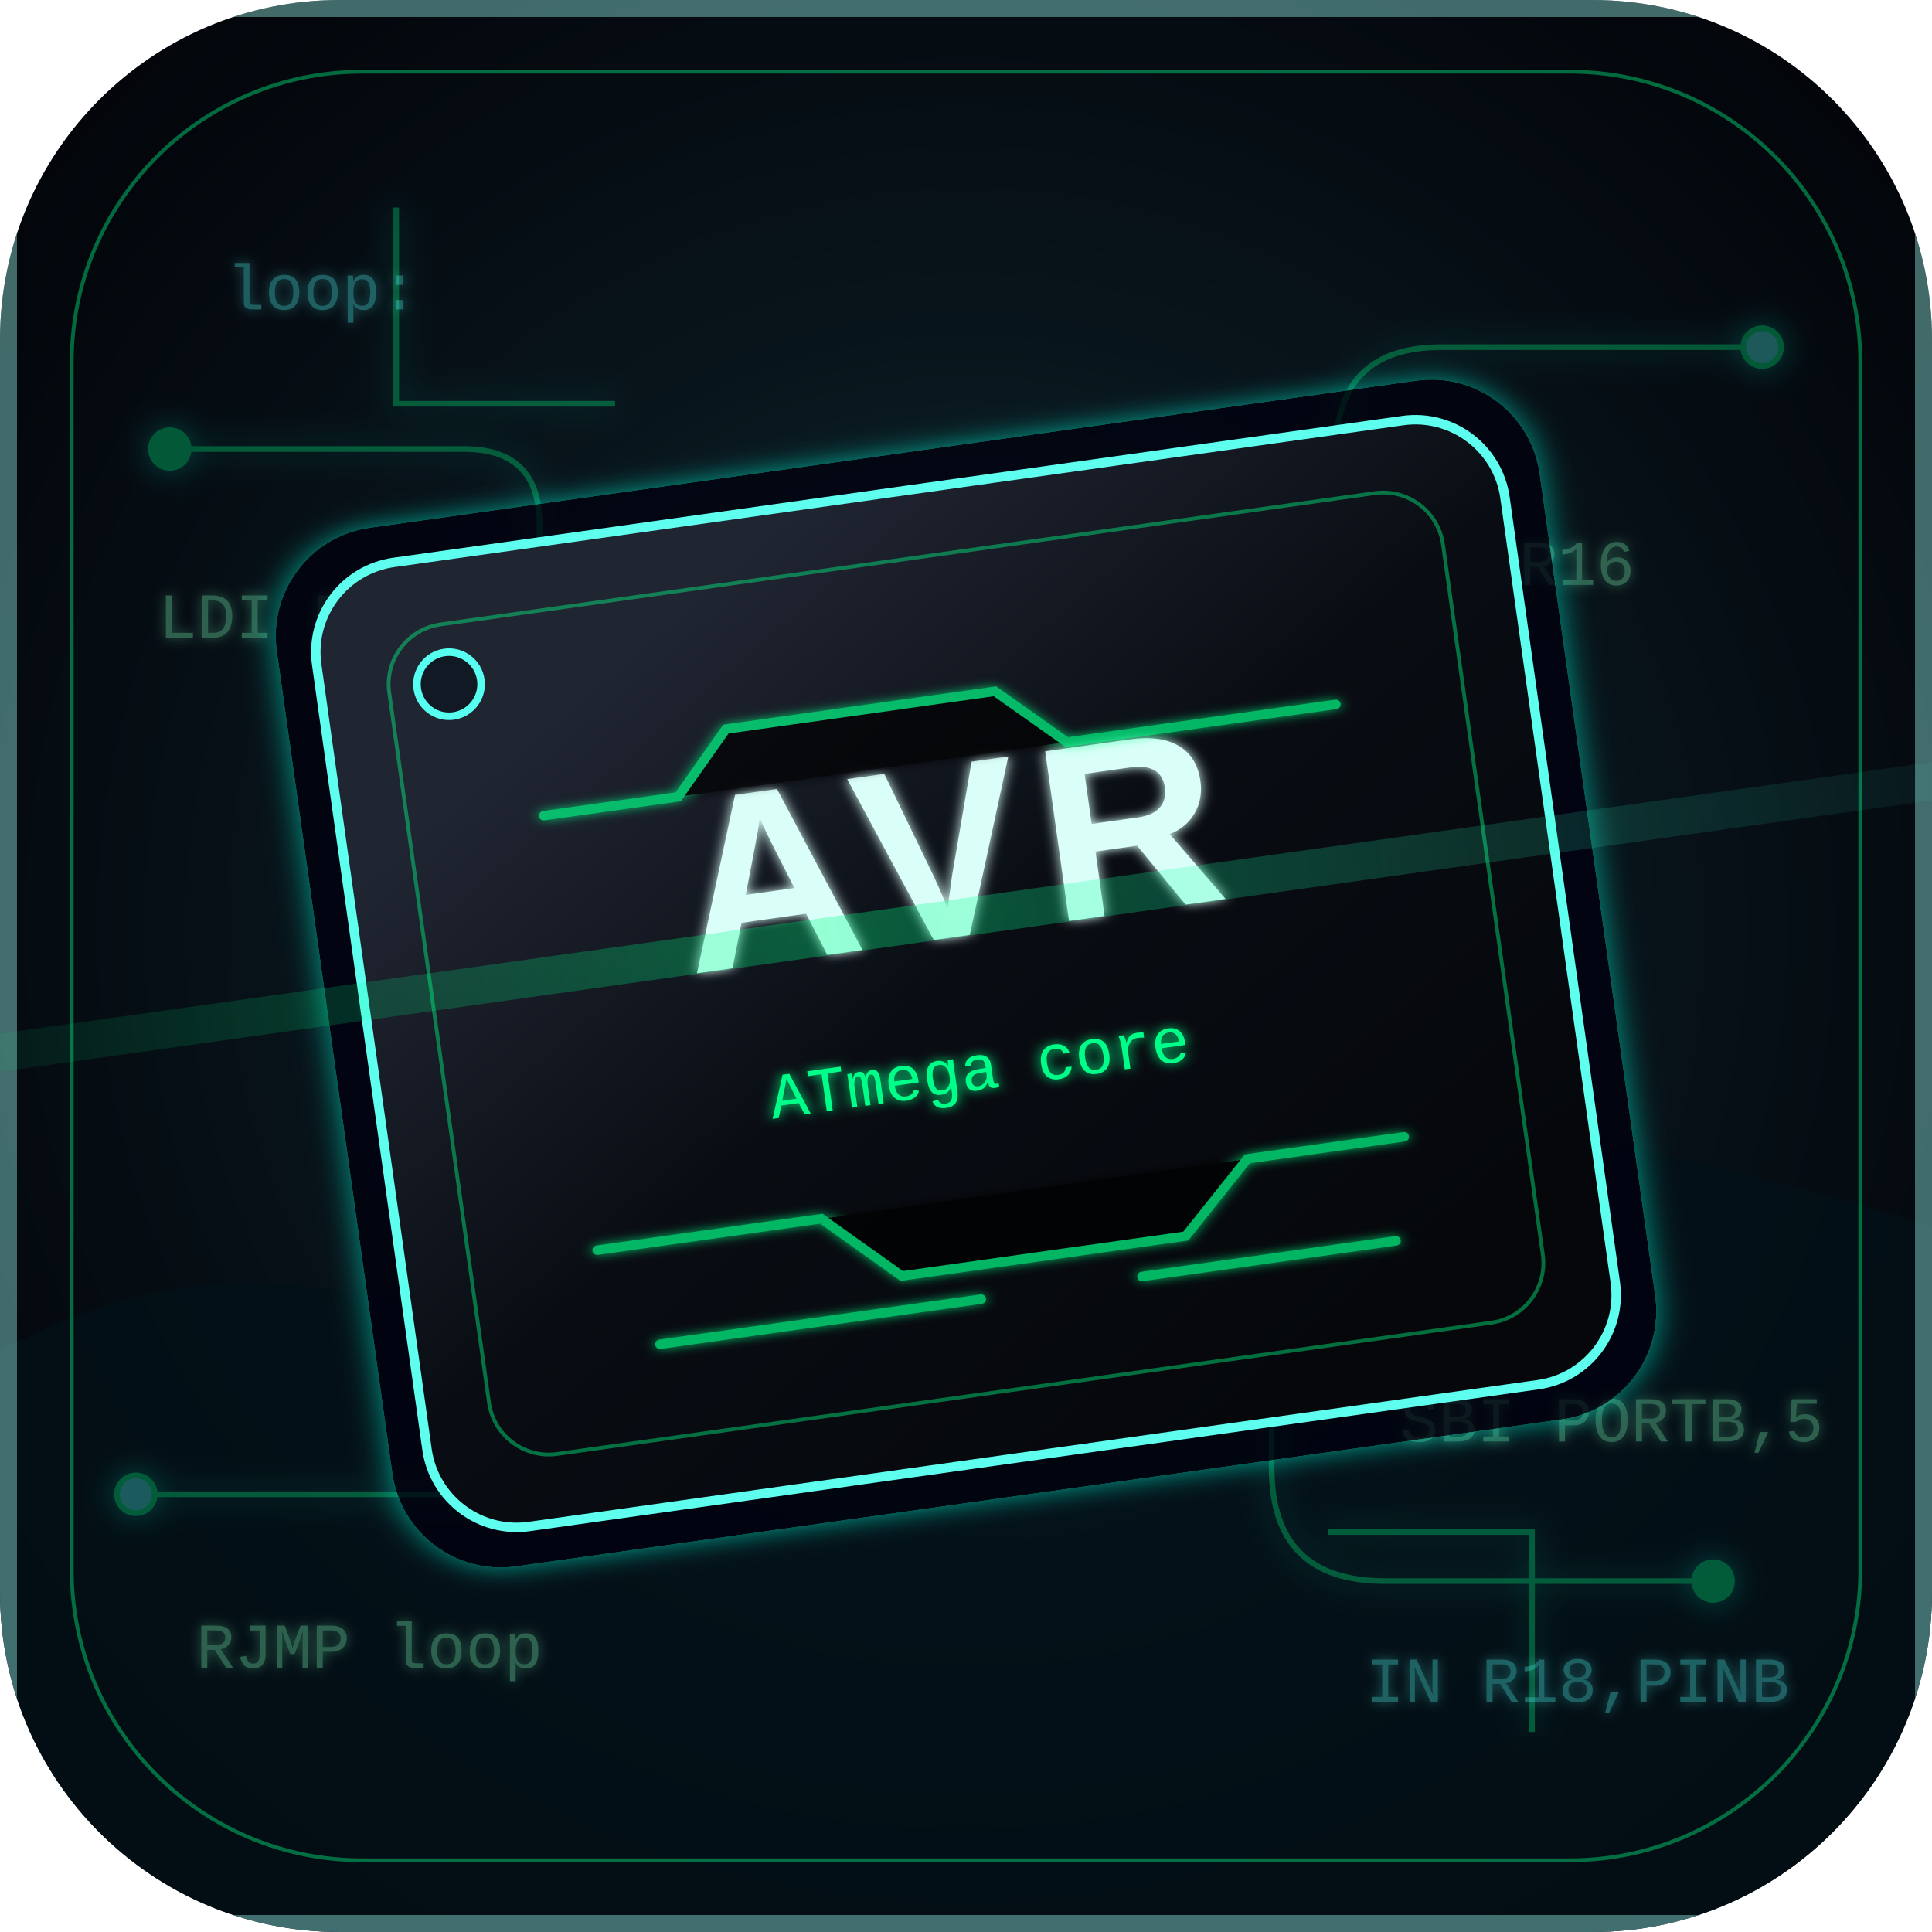
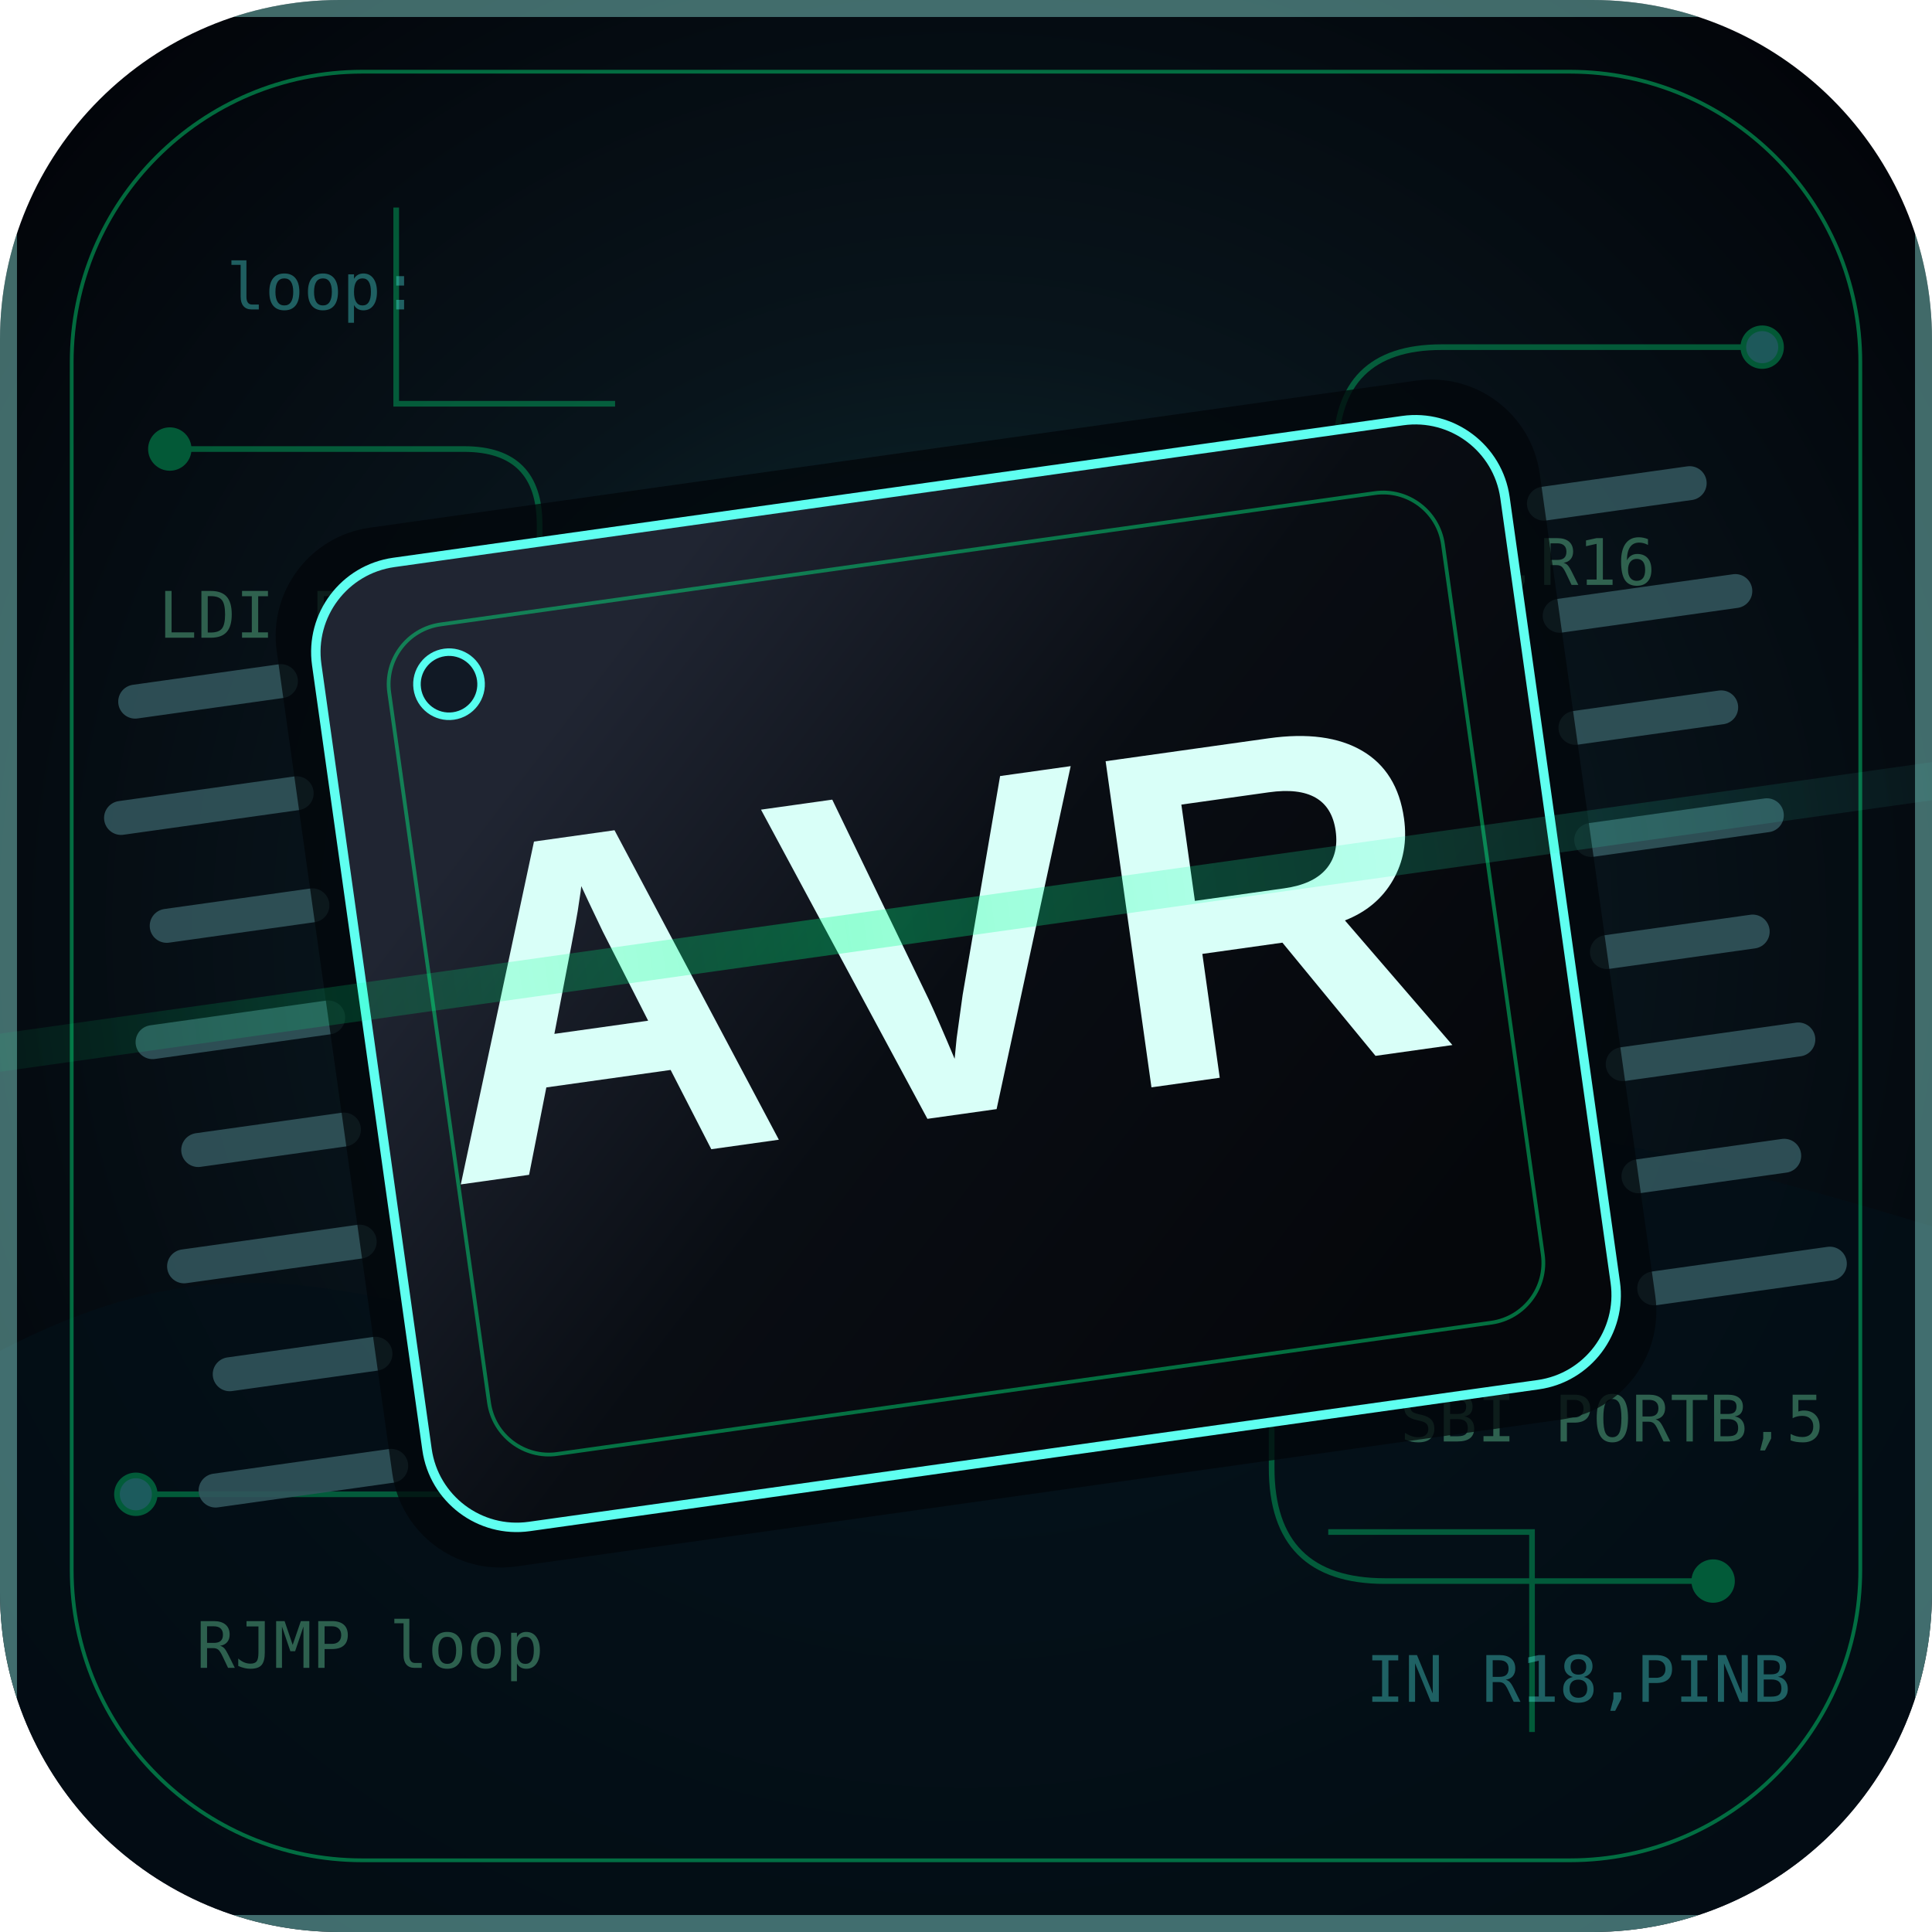
- <svg xmlns="http://www.w3.org/2000/svg" viewBox="0 0 1024 1024" role="img" aria-labelledby="title desc">
-   <defs>
-     <radialGradient id="bgGlow" cx="50%" cy="48%" r="64%">
-       <stop offset="0%" stop-color="#10383a" />
-       <stop offset="48%" stop-color="#08141b" />
-       <stop offset="100%" stop-color="#020409" />
-     </radialGradient>
-     <linearGradient id="chipFace" x1="22%" x2="82%" y1="15%" y2="90%">
-       <stop offset="0%" stop-color="#202532" />
-       <stop offset="46%" stop-color="#090d13" />
-       <stop offset="100%" stop-color="#05070b" />
-     </linearGradient>
-     <linearGradient id="pinMetal" x1="0%" x2="100%">
-       <stop offset="0%" stop-color="#31545b" />
-       <stop offset="52%" stop-color="#b8fff4" />
-       <stop offset="100%" stop-color="#264047" />
-     </linearGradient>
-     <linearGradient id="scan" x1="0%" x2="100%">
-       <stop offset="0%" stop-color="#00ff88" stop-opacity="0" />
-       <stop offset="45%" stop-color="#00ff88" stop-opacity=".58" />
-       <stop offset="100%" stop-color="#52fff8" stop-opacity="0" />
-     </linearGradient>
-     <filter id="softGlow" x="-50%" y="-50%" width="200%" height="200%">
-       <feGaussianBlur stdDeviation="8" result="blur" />
-       <feColorMatrix in="blur" values="0 0 0 0 0  0 0 0 0 1  0 0 0 0 .72  0 0 0 .8 0" />
-       <feMerge>
-         <feMergeNode />
-         <feMergeNode in="SourceGraphic" />
-       </feMerge>
-     </filter>
-     <filter id="hardGlow" x="-50%" y="-50%" width="200%" height="200%">
-       <feGaussianBlur stdDeviation="3" result="blur" />
-       <feMerge>
-         <feMergeNode in="blur" />
-         <feMergeNode in="SourceGraphic" />
-       </feMerge>
-     </filter>
-     <clipPath id="rounded">
-       <rect width="1024" height="1024" rx="180" />
+ <svg xmlns="http://www.w3.org/2000/svg" width="100%" height="100%" viewBox="0 0 1024 1024" version="1.1" xml:space="preserve" style="fill-rule:evenodd;clip-rule:evenodd;">
+   <g>
+     <clipPath id="_clip1">
+       <path d="M844,0C943.345,0 1024,80.655 1024,180L1024,844C1024,943.345 943.345,1024 844,1024L180,1024C80.655,1024 0,943.345 0,844L0,180C0,80.655 80.655,0 180,0L844,0Z" />
    </clipPath>
-   </defs>
-   <g clip-path="url(#rounded)">
-     <rect width="1024" height="1024" fill="url(#bgGlow)" />
-     <path d="M0 716 C184 620 236 756 404 668 S690 548 1024 650 L1024 1024 L0 1024 Z" fill="#031018" opacity=".72" />
-     <g opacity=".32" stroke="#00ff88" stroke-width="3" fill="none" filter="url(#softGlow)">
-       <path d="M90 238 H246 Q286 238 286 278 V354" />
-       <path d="M72 792 H244 Q318 792 318 718 V646" />
-       <path d="M934 184 H764 Q708 184 708 240 V326" />
-       <path d="M908 838 H734 Q674 838 674 778 V690" />
-       <path d="M210 110 V214 H326" />
-       <path d="M812 918 V812 H704" />
-       <circle cx="90" cy="238" r="10" fill="#00ff88" />
-       <circle cx="934" cy="184" r="10" fill="#52fff8" />
-       <circle cx="72" cy="792" r="10" fill="#52fff8" />
-       <circle cx="908" cy="838" r="10" fill="#00ff88" />
-     </g>
-     <g font-family="Consolas, 'Courier New', monospace" font-size="34" fill="#7dffbd" opacity=".34" filter="url(#hardGlow)">
-       <text x="84" y="338">LDI R16,0xFF</text>
-       <text x="744" y="310" text-anchor="middle">OUT DDRB,R16</text>
-       <text x="104" y="884">RJMP loop</text>
-       <text x="742" y="764">SBI PORTB,5</text>
-       <text x="120" y="164" fill="#52fff8">loop:</text>
-       <text x="724" y="902" fill="#52fff8">IN R18,PINB</text>
-     </g>
-     <g transform="translate(512 516) rotate(-8)">
-       <g stroke="url(#pinMetal)" stroke-width="18" stroke-linecap="round" opacity=".9">
-         <path d="M-338 -204 H-416" />
-         <path d="M-338 -144 H-432" />
-         <path d="M-338 -84 H-416" />
-         <path d="M-338 -24 H-432" />
-         <path d="M-338 36 H-416" />
-         <path d="M-338 96 H-432" />
-         <path d="M-338 156 H-416" />
-         <path d="M-338 216 H-432" />
-         <path d="M338 -204 H416" />
-         <path d="M338 -144 H432" />
-         <path d="M338 -84 H416" />
-         <path d="M338 -24 H432" />
-         <path d="M338 36 H416" />
-         <path d="M338 96 H432" />
-         <path d="M338 156 H416" />
-         <path d="M338 216 H432" />
+     <g clip-path="url(#_clip1)">
+       <rect x="0" y="0" width="1024" height="1024" style="fill:url(#_Radial2);" />
+       <path d="M0,716C184,620 236,756 404,668C572,580 690,548 1024,650L1024,1024L0,1024L0,716Z" style="fill:rgb(3,16,24);fill-opacity:0.72;fill-rule:nonzero;" />
+       <g opacity="0.32">
+         <path d="M90,238L246,238C272.667,238 286,251.333 286,278L286,354" style="fill:none;fill-rule:nonzero;stroke:rgb(0,255,136);stroke-width:3px;" />
+         <path d="M72,792L244,792C293.333,792 318,767.333 318,718L318,646" style="fill:none;fill-rule:nonzero;stroke:rgb(0,255,136);stroke-width:3px;" />
+         <path d="M934,184L764,184C726.667,184 708,202.667 708,240L708,326" style="fill:none;fill-rule:nonzero;stroke:rgb(0,255,136);stroke-width:3px;" />
+         <path d="M908,838L734,838C694,838 674,818 674,778L674,690" style="fill:none;fill-rule:nonzero;stroke:rgb(0,255,136);stroke-width:3px;" />
+         <path d="M210,110L210,214L326,214" style="fill:none;fill-rule:nonzero;stroke:rgb(0,255,136);stroke-width:3px;" />
+         <path d="M812,918L812,812L704,812" style="fill:none;fill-rule:nonzero;stroke:rgb(0,255,136);stroke-width:3px;" />
+         <circle cx="90" cy="238" r="10" style="fill:rgb(0,255,136);stroke:rgb(0,255,136);stroke-width:3px;" />
+         <circle cx="934" cy="184" r="10" style="fill:rgb(82,255,248);stroke:rgb(0,255,136);stroke-width:3px;" />
+         <circle cx="72" cy="792" r="10" style="fill:rgb(82,255,248);stroke:rgb(0,255,136);stroke-width:3px;" />
+         <circle cx="908" cy="838" r="10" style="fill:rgb(0,255,136);stroke:rgb(0,255,136);stroke-width:3px;" />
      </g>
-       <rect x="-338" y="-278" width="676" height="556" rx="58" fill="#02060a" opacity=".75" filter="url(#softGlow)" />
-       <rect x="-318" y="-258" width="636" height="516" rx="48" fill="url(#chipFace)" stroke="#5ffff0" stroke-width="5" />
-       <rect x="-282" y="-222" width="564" height="444" rx="32" fill="none" stroke="#00ff88" stroke-width="2" opacity=".42" />
-       <circle cx="-250" cy="-190" r="17" fill="#111925" stroke="#56fff0" stroke-width="4" />
-       <g filter="url(#hardGlow)">
-         <text x="0" y="-20" text-anchor="middle" font-family="Segoe UI, Arial, sans-serif" font-weight="800" font-size="132" fill="#d9fff8" letter-spacing="10">AVR</text>
-         <text x="0" y="62" text-anchor="middle" font-family="Consolas, 'Courier New', monospace" font-size="34" fill="#00ff88">ATmega core</text>
+       <g opacity="0.34">
+         <g transform="matrix(1,0,0,1,84,338)">
+           <text x="0px" y="0px" style="font-family:'Consolas', monospace;font-size:34px;fill:rgb(125,255,189);">LDI R16,0xFF</text>
+         </g>
+         <g transform="matrix(1,0,0,1,744,310)">
+           <text x="-112.16px" y="0px" style="font-family:'Consolas', monospace;font-size:34px;fill:rgb(125,255,189);">OUT DDRB,R16</text>
+         </g>
+         <g transform="matrix(1,0,0,1,104,884)">
+           <text x="0px" y="0px" style="font-family:'Consolas', monospace;font-size:34px;fill:rgb(125,255,189);">RJMP loop</text>
+         </g>
+         <g transform="matrix(1,0,0,1,742,764)">
+           <text x="0px" y="0px" style="font-family:'Consolas', monospace;font-size:34px;fill:rgb(125,255,189);">SBI PORTB,5</text>
+         </g>
+         <g transform="matrix(1,0,0,1,120,164)">
+           <text x="0px" y="0px" style="font-family:'Consolas', monospace;font-size:34px;fill:rgb(82,255,248);">loop:</text>
+         </g>
+         <g transform="matrix(1,0,0,1,724,902)">
+           <text x="0px" y="0px" style="font-family:'Consolas', monospace;font-size:34px;fill:rgb(82,255,248);">IN R18,PINB</text>
+         </g>
      </g>
-       <g stroke="#00ff88" stroke-width="5" stroke-linecap="round" opacity=".7" filter="url(#hardGlow)">
-         <path d="M-214 118 H-94 L-56 154 H96 L134 118 H218" />
-         <path d="M-210 -114 H-138 L-108 -146 H36 L70 -114 H214" />
-         <path d="M-188 172 H-16" />
-         <path d="M70 172 H206" />
+       <g transform="matrix(0.990268,-0.139173,0.139173,0.990268,512,516)">
+         <g opacity="0.9">
+           <path d="M-338,-204L-416,-204" style="fill:none;fill-rule:nonzero;stroke:url(#_Linear3);stroke-width:18px;stroke-linecap:round;" />
+           <path d="M-338,-144L-432,-144" style="fill:none;fill-rule:nonzero;stroke:url(#_Linear4);stroke-width:18px;stroke-linecap:round;" />
+           <path d="M-338,-84L-416,-84" style="fill:none;fill-rule:nonzero;stroke:url(#_Linear5);stroke-width:18px;stroke-linecap:round;" />
+           <path d="M-338,-24L-432,-24" style="fill:none;fill-rule:nonzero;stroke:url(#_Linear6);stroke-width:18px;stroke-linecap:round;" />
+           <path d="M-338,36L-416,36" style="fill:none;fill-rule:nonzero;stroke:url(#_Linear7);stroke-width:18px;stroke-linecap:round;" />
+           <path d="M-338,96L-432,96" style="fill:none;fill-rule:nonzero;stroke:url(#_Linear8);stroke-width:18px;stroke-linecap:round;" />
+           <path d="M-338,156L-416,156" style="fill:none;fill-rule:nonzero;stroke:url(#_Linear9);stroke-width:18px;stroke-linecap:round;" />
+           <path d="M-338,216L-432,216" style="fill:none;fill-rule:nonzero;stroke:url(#_Linear10);stroke-width:18px;stroke-linecap:round;" />
+           <path d="M338,-204L416,-204" style="fill:none;fill-rule:nonzero;stroke:url(#_Linear11);stroke-width:18px;stroke-linecap:round;" />
+           <path d="M338,-144L432,-144" style="fill:none;fill-rule:nonzero;stroke:url(#_Linear12);stroke-width:18px;stroke-linecap:round;" />
+           <path d="M338,-84L416,-84" style="fill:none;fill-rule:nonzero;stroke:url(#_Linear13);stroke-width:18px;stroke-linecap:round;" />
+           <path d="M338,-24L432,-24" style="fill:none;fill-rule:nonzero;stroke:url(#_Linear14);stroke-width:18px;stroke-linecap:round;" />
+           <path d="M338,36L416,36" style="fill:none;fill-rule:nonzero;stroke:url(#_Linear15);stroke-width:18px;stroke-linecap:round;" />
+           <path d="M338,96L432,96" style="fill:none;fill-rule:nonzero;stroke:url(#_Linear16);stroke-width:18px;stroke-linecap:round;" />
+           <path d="M338,156L416,156" style="fill:none;fill-rule:nonzero;stroke:url(#_Linear17);stroke-width:18px;stroke-linecap:round;" />
+           <path d="M338,216L432,216" style="fill:none;fill-rule:nonzero;stroke:url(#_Linear18);stroke-width:18px;stroke-linecap:round;" />
+         </g>
+       </g>
+       <g transform="matrix(0.990268,-0.139173,0.139173,0.990268,512,516)">
+         <path d="M280,-278C312.011,-278 338,-252.011 338,-220L338,220C338,252.011 312.011,278 280,278L-280,278C-312.011,278 -338,252.011 -338,220L-338,-220C-338,-252.011 -312.011,-278 -280,-278L280,-278Z" style="fill:rgb(2,6,10);fill-opacity:0.75;" />
+       </g>
+       <g transform="matrix(0.990268,-0.139173,0.139173,0.990268,512,516)">
+         <path d="M270,-258C296.492,-258 318,-236.492 318,-210L318,210C318,236.492 296.492,258 270,258L-270,258C-296.492,258 -318,236.492 -318,210L-318,-210C-318,-236.492 -296.492,-258 -270,-258L270,-258Z" style="fill:url(#_Linear19);stroke:rgb(95,255,240);stroke-width:5px;" />
+       </g>
+       <g transform="matrix(0.990268,-0.139173,0.139173,0.990268,512,516)">
+         <path d="M250,-222C267.661,-222 282,-207.661 282,-190L282,190C282,207.661 267.661,222 250,222L-250,222C-267.661,222 -282,207.661 -282,190L-282,-190C-282,-207.661 -267.661,-222 -250,-222L250,-222Z" style="fill:none;stroke:rgb(0,255,136);stroke-opacity:0.42;stroke-width:2px;" />
+       </g>
+       <g transform="matrix(0.990268,-0.139173,0.139173,0.990268,512,516)">
+         <circle cx="-250" cy="-190" r="17" style="fill:rgb(17,25,37);stroke:rgb(86,255,240);stroke-width:4px;" />
+       </g>
+       <g transform="matrix(1.903424,-0.267509,0.267509,1.903424,519.0291,589.1432)">
+         <text x="-147.649px" y="0px" style="font-family:'Arial-BoldMT', 'Arial', sans-serif;font-weight:700;font-size:132px;fill:rgb(217,255,248);">A<tspan x="-48.92px 52.323px " y="0px 0px ">VR</tspan>
+         </text>
+       </g>
+       <g opacity="0.4">
+         <rect x="0" y="0" width="1024" height="1024" style="fill:none;stroke:rgb(157,255,246);stroke-width:18px;" />
+         <path d="M832,38C916.995,38 986,107.005 986,192L986,832C986,916.995 916.995,986 832,986L192,986C107.005,986 38,916.995 38,832L38,192C38,107.005 107.005,38 192,38L832,38Z" style="fill:none;stroke:rgb(0,255,136);stroke-width:2px;" />
+       </g>
+       <g transform="matrix(0.990268,-0.139173,0.139173,0.990268,-62.65538,75.98635)">
+         <rect x="-130" y="476" width="1284" height="20" style="fill:url(#_Linear20);" />
      </g>
    </g>
-     <g opacity=".4">
-       <rect x="0" y="0" width="1024" height="1024" fill="none" stroke="#9dfff6" stroke-width="18" />
-       <rect x="38" y="38" width="948" height="948" rx="154" fill="none" stroke="#00ff88" stroke-width="2" />
-     </g>
-     <rect x="-130" y="476" width="1284" height="20" fill="url(#scan)" opacity=".55" transform="rotate(-8 512 486)" />
  </g>
+   <defs>
+     <radialGradient id="_Radial2" cx="0" cy="0" r="1" gradientUnits="userSpaceOnUse" gradientTransform="matrix(655.36,0,0,655.36,512,491.52)">
+       <stop offset="0" style="stop-color:rgb(16,56,58);stop-opacity:1" />
+       <stop offset="0.48" style="stop-color:rgb(8,20,27);stop-opacity:1" />
+       <stop offset="1" style="stop-color:rgb(2,4,9);stop-opacity:1" />
+     </radialGradient>
+     <linearGradient id="_Linear3" x1="0" y1="0" x2="1" y2="0" gradientUnits="userSpaceOnUse" gradientTransform="matrix(0.000002,0,0,0.000002,32032,-204)">
+       <stop offset="0" style="stop-color:rgb(49,84,91);stop-opacity:1" />
+       <stop offset="0.52" style="stop-color:rgb(184,255,244);stop-opacity:1" />
+       <stop offset="1" style="stop-color:rgb(38,64,71);stop-opacity:1" />
+     </linearGradient>
+     <linearGradient id="_Linear4" x1="0" y1="0" x2="1" y2="0" gradientUnits="userSpaceOnUse" gradientTransform="matrix(0.000002,0,0,0.000002,40176,-144)">
+       <stop offset="0" style="stop-color:rgb(49,84,91);stop-opacity:1" />
+       <stop offset="0.52" style="stop-color:rgb(184,255,244);stop-opacity:1" />
+       <stop offset="1" style="stop-color:rgb(38,64,71);stop-opacity:1" />
+     </linearGradient>
+     <linearGradient id="_Linear5" x1="0" y1="0" x2="1" y2="0" gradientUnits="userSpaceOnUse" gradientTransform="matrix(0.000002,0,0,0.000002,32032,-84)">
+       <stop offset="0" style="stop-color:rgb(49,84,91);stop-opacity:1" />
+       <stop offset="0.52" style="stop-color:rgb(184,255,244);stop-opacity:1" />
+       <stop offset="1" style="stop-color:rgb(38,64,71);stop-opacity:1" />
+     </linearGradient>
+     <linearGradient id="_Linear6" x1="0" y1="0" x2="1" y2="0" gradientUnits="userSpaceOnUse" gradientTransform="matrix(0.000002,0,0,0.000002,40176,-24)">
+       <stop offset="0" style="stop-color:rgb(49,84,91);stop-opacity:1" />
+       <stop offset="0.52" style="stop-color:rgb(184,255,244);stop-opacity:1" />
+       <stop offset="1" style="stop-color:rgb(38,64,71);stop-opacity:1" />
+     </linearGradient>
+     <linearGradient id="_Linear7" x1="0" y1="0" x2="1" y2="0" gradientUnits="userSpaceOnUse" gradientTransform="matrix(0.000002,0,0,0.000002,32032,36)">
+       <stop offset="0" style="stop-color:rgb(49,84,91);stop-opacity:1" />
+       <stop offset="0.52" style="stop-color:rgb(184,255,244);stop-opacity:1" />
+       <stop offset="1" style="stop-color:rgb(38,64,71);stop-opacity:1" />
+     </linearGradient>
+     <linearGradient id="_Linear8" x1="0" y1="0" x2="1" y2="0" gradientUnits="userSpaceOnUse" gradientTransform="matrix(0.000002,0,0,0.000002,40176,96)">
+       <stop offset="0" style="stop-color:rgb(49,84,91);stop-opacity:1" />
+       <stop offset="0.52" style="stop-color:rgb(184,255,244);stop-opacity:1" />
+       <stop offset="1" style="stop-color:rgb(38,64,71);stop-opacity:1" />
+     </linearGradient>
+     <linearGradient id="_Linear9" x1="0" y1="0" x2="1" y2="0" gradientUnits="userSpaceOnUse" gradientTransform="matrix(0.000002,0,0,0.000002,32032,156)">
+       <stop offset="0" style="stop-color:rgb(49,84,91);stop-opacity:1" />
+       <stop offset="0.52" style="stop-color:rgb(184,255,244);stop-opacity:1" />
+       <stop offset="1" style="stop-color:rgb(38,64,71);stop-opacity:1" />
+     </linearGradient>
+     <linearGradient id="_Linear10" x1="0" y1="0" x2="1" y2="0" gradientUnits="userSpaceOnUse" gradientTransform="matrix(0.000002,0,0,0.000002,40176,216)">
+       <stop offset="0" style="stop-color:rgb(49,84,91);stop-opacity:1" />
+       <stop offset="0.52" style="stop-color:rgb(184,255,244);stop-opacity:1" />
+       <stop offset="1" style="stop-color:rgb(38,64,71);stop-opacity:1" />
+     </linearGradient>
+     <linearGradient id="_Linear11" x1="0" y1="0" x2="1" y2="0" gradientUnits="userSpaceOnUse" gradientTransform="matrix(0.000002,0,0,0.000002,-26026,-204)">
+       <stop offset="0" style="stop-color:rgb(49,84,91);stop-opacity:1" />
+       <stop offset="0.52" style="stop-color:rgb(184,255,244);stop-opacity:1" />
+       <stop offset="1" style="stop-color:rgb(38,64,71);stop-opacity:1" />
+     </linearGradient>
+     <linearGradient id="_Linear12" x1="0" y1="0" x2="1" y2="0" gradientUnits="userSpaceOnUse" gradientTransform="matrix(0.000002,0,0,0.000002,-31434,-144)">
+       <stop offset="0" style="stop-color:rgb(49,84,91);stop-opacity:1" />
+       <stop offset="0.52" style="stop-color:rgb(184,255,244);stop-opacity:1" />
+       <stop offset="1" style="stop-color:rgb(38,64,71);stop-opacity:1" />
+     </linearGradient>
+     <linearGradient id="_Linear13" x1="0" y1="0" x2="1" y2="0" gradientUnits="userSpaceOnUse" gradientTransform="matrix(0.000002,0,0,0.000002,-26026,-84)">
+       <stop offset="0" style="stop-color:rgb(49,84,91);stop-opacity:1" />
+       <stop offset="0.52" style="stop-color:rgb(184,255,244);stop-opacity:1" />
+       <stop offset="1" style="stop-color:rgb(38,64,71);stop-opacity:1" />
+     </linearGradient>
+     <linearGradient id="_Linear14" x1="0" y1="0" x2="1" y2="0" gradientUnits="userSpaceOnUse" gradientTransform="matrix(0.000002,0,0,0.000002,-31434,-24)">
+       <stop offset="0" style="stop-color:rgb(49,84,91);stop-opacity:1" />
+       <stop offset="0.52" style="stop-color:rgb(184,255,244);stop-opacity:1" />
+       <stop offset="1" style="stop-color:rgb(38,64,71);stop-opacity:1" />
+     </linearGradient>
+     <linearGradient id="_Linear15" x1="0" y1="0" x2="1" y2="0" gradientUnits="userSpaceOnUse" gradientTransform="matrix(0.000002,0,0,0.000002,-26026,36)">
+       <stop offset="0" style="stop-color:rgb(49,84,91);stop-opacity:1" />
+       <stop offset="0.52" style="stop-color:rgb(184,255,244);stop-opacity:1" />
+       <stop offset="1" style="stop-color:rgb(38,64,71);stop-opacity:1" />
+     </linearGradient>
+     <linearGradient id="_Linear16" x1="0" y1="0" x2="1" y2="0" gradientUnits="userSpaceOnUse" gradientTransform="matrix(0.000002,0,0,0.000002,-31434,96)">
+       <stop offset="0" style="stop-color:rgb(49,84,91);stop-opacity:1" />
+       <stop offset="0.52" style="stop-color:rgb(184,255,244);stop-opacity:1" />
+       <stop offset="1" style="stop-color:rgb(38,64,71);stop-opacity:1" />
+     </linearGradient>
+     <linearGradient id="_Linear17" x1="0" y1="0" x2="1" y2="0" gradientUnits="userSpaceOnUse" gradientTransform="matrix(0.000002,0,0,0.000002,-26026,156)">
+       <stop offset="0" style="stop-color:rgb(49,84,91);stop-opacity:1" />
+       <stop offset="0.52" style="stop-color:rgb(184,255,244);stop-opacity:1" />
+       <stop offset="1" style="stop-color:rgb(38,64,71);stop-opacity:1" />
+     </linearGradient>
+     <linearGradient id="_Linear18" x1="0" y1="0" x2="1" y2="0" gradientUnits="userSpaceOnUse" gradientTransform="matrix(0.000002,0,0,0.000002,-31434,216)">
+       <stop offset="0" style="stop-color:rgb(49,84,91);stop-opacity:1" />
+       <stop offset="0.52" style="stop-color:rgb(184,255,244);stop-opacity:1" />
+       <stop offset="1" style="stop-color:rgb(38,64,71);stop-opacity:1" />
+     </linearGradient>
+     <linearGradient id="_Linear19" x1="0" y1="0" x2="1" y2="0" gradientUnits="userSpaceOnUse" gradientTransform="matrix(381.6,387,-387,381.6,-178.08,-180.6)">
+       <stop offset="0" style="stop-color:rgb(32,37,50);stop-opacity:1" />
+       <stop offset="0.46" style="stop-color:rgb(9,13,19);stop-opacity:1" />
+       <stop offset="1" style="stop-color:rgb(5,7,11);stop-opacity:1" />
+     </linearGradient>
+     <linearGradient id="_Linear20" x1="0" y1="0" x2="1" y2="0" gradientUnits="userSpaceOnUse" gradientTransform="matrix(1284,0,0,1284,-130,476)">
+       <stop offset="0" style="stop-color:rgb(0,255,136);stop-opacity:0" />
+       <stop offset="0.45" style="stop-color:rgb(0,255,136);stop-opacity:0.32" />
+       <stop offset="1" style="stop-color:rgb(82,255,248);stop-opacity:0" />
+     </linearGradient>
+   </defs>
</svg>
